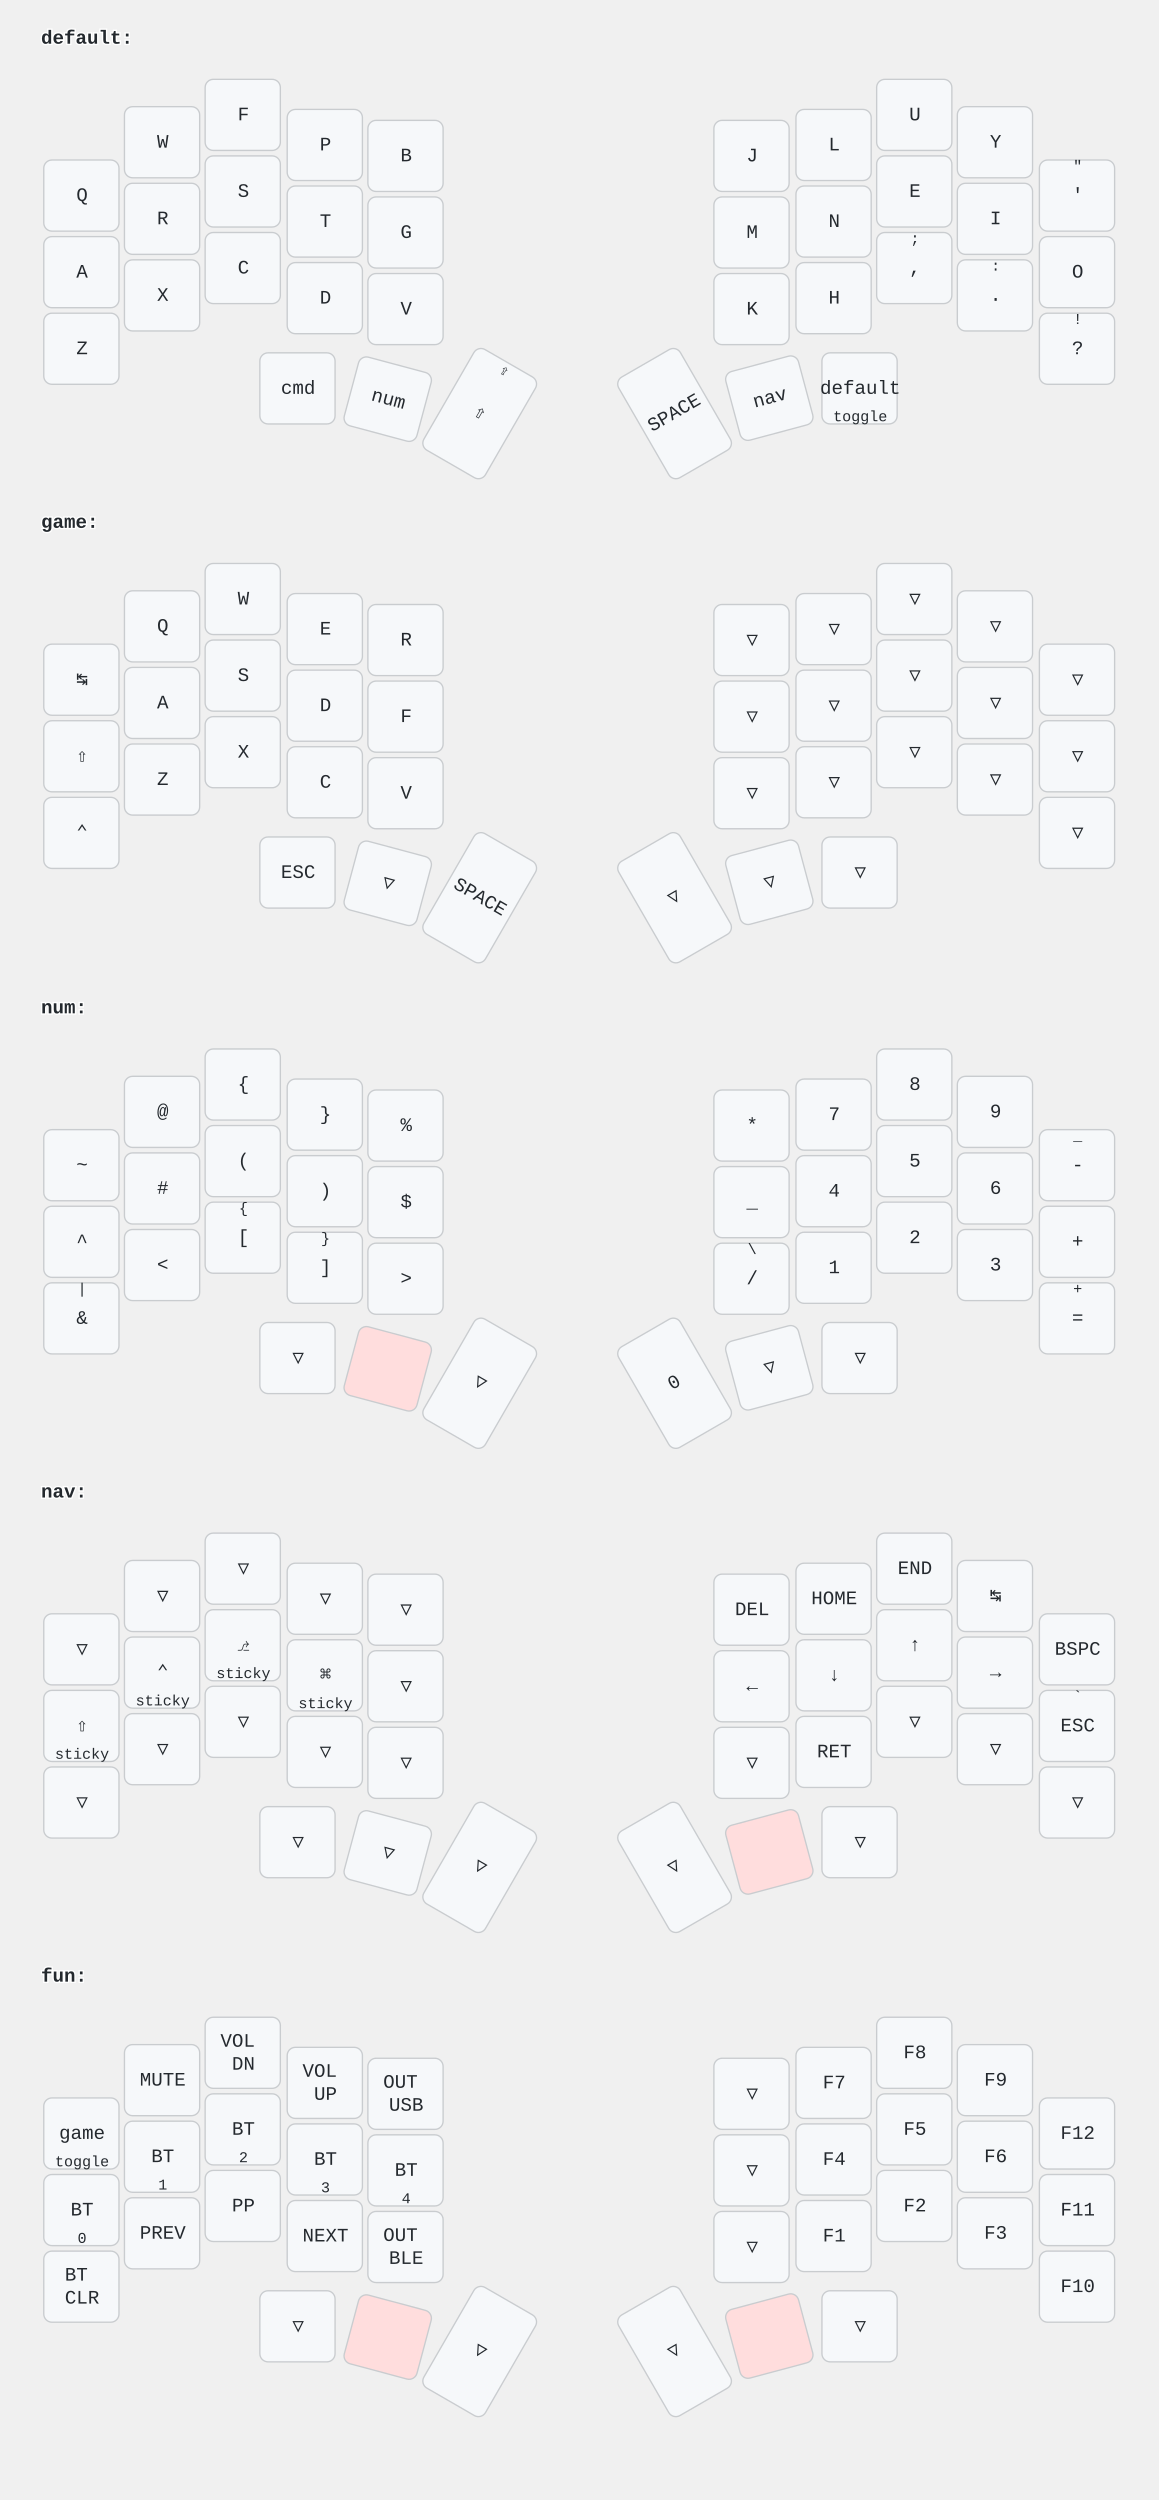
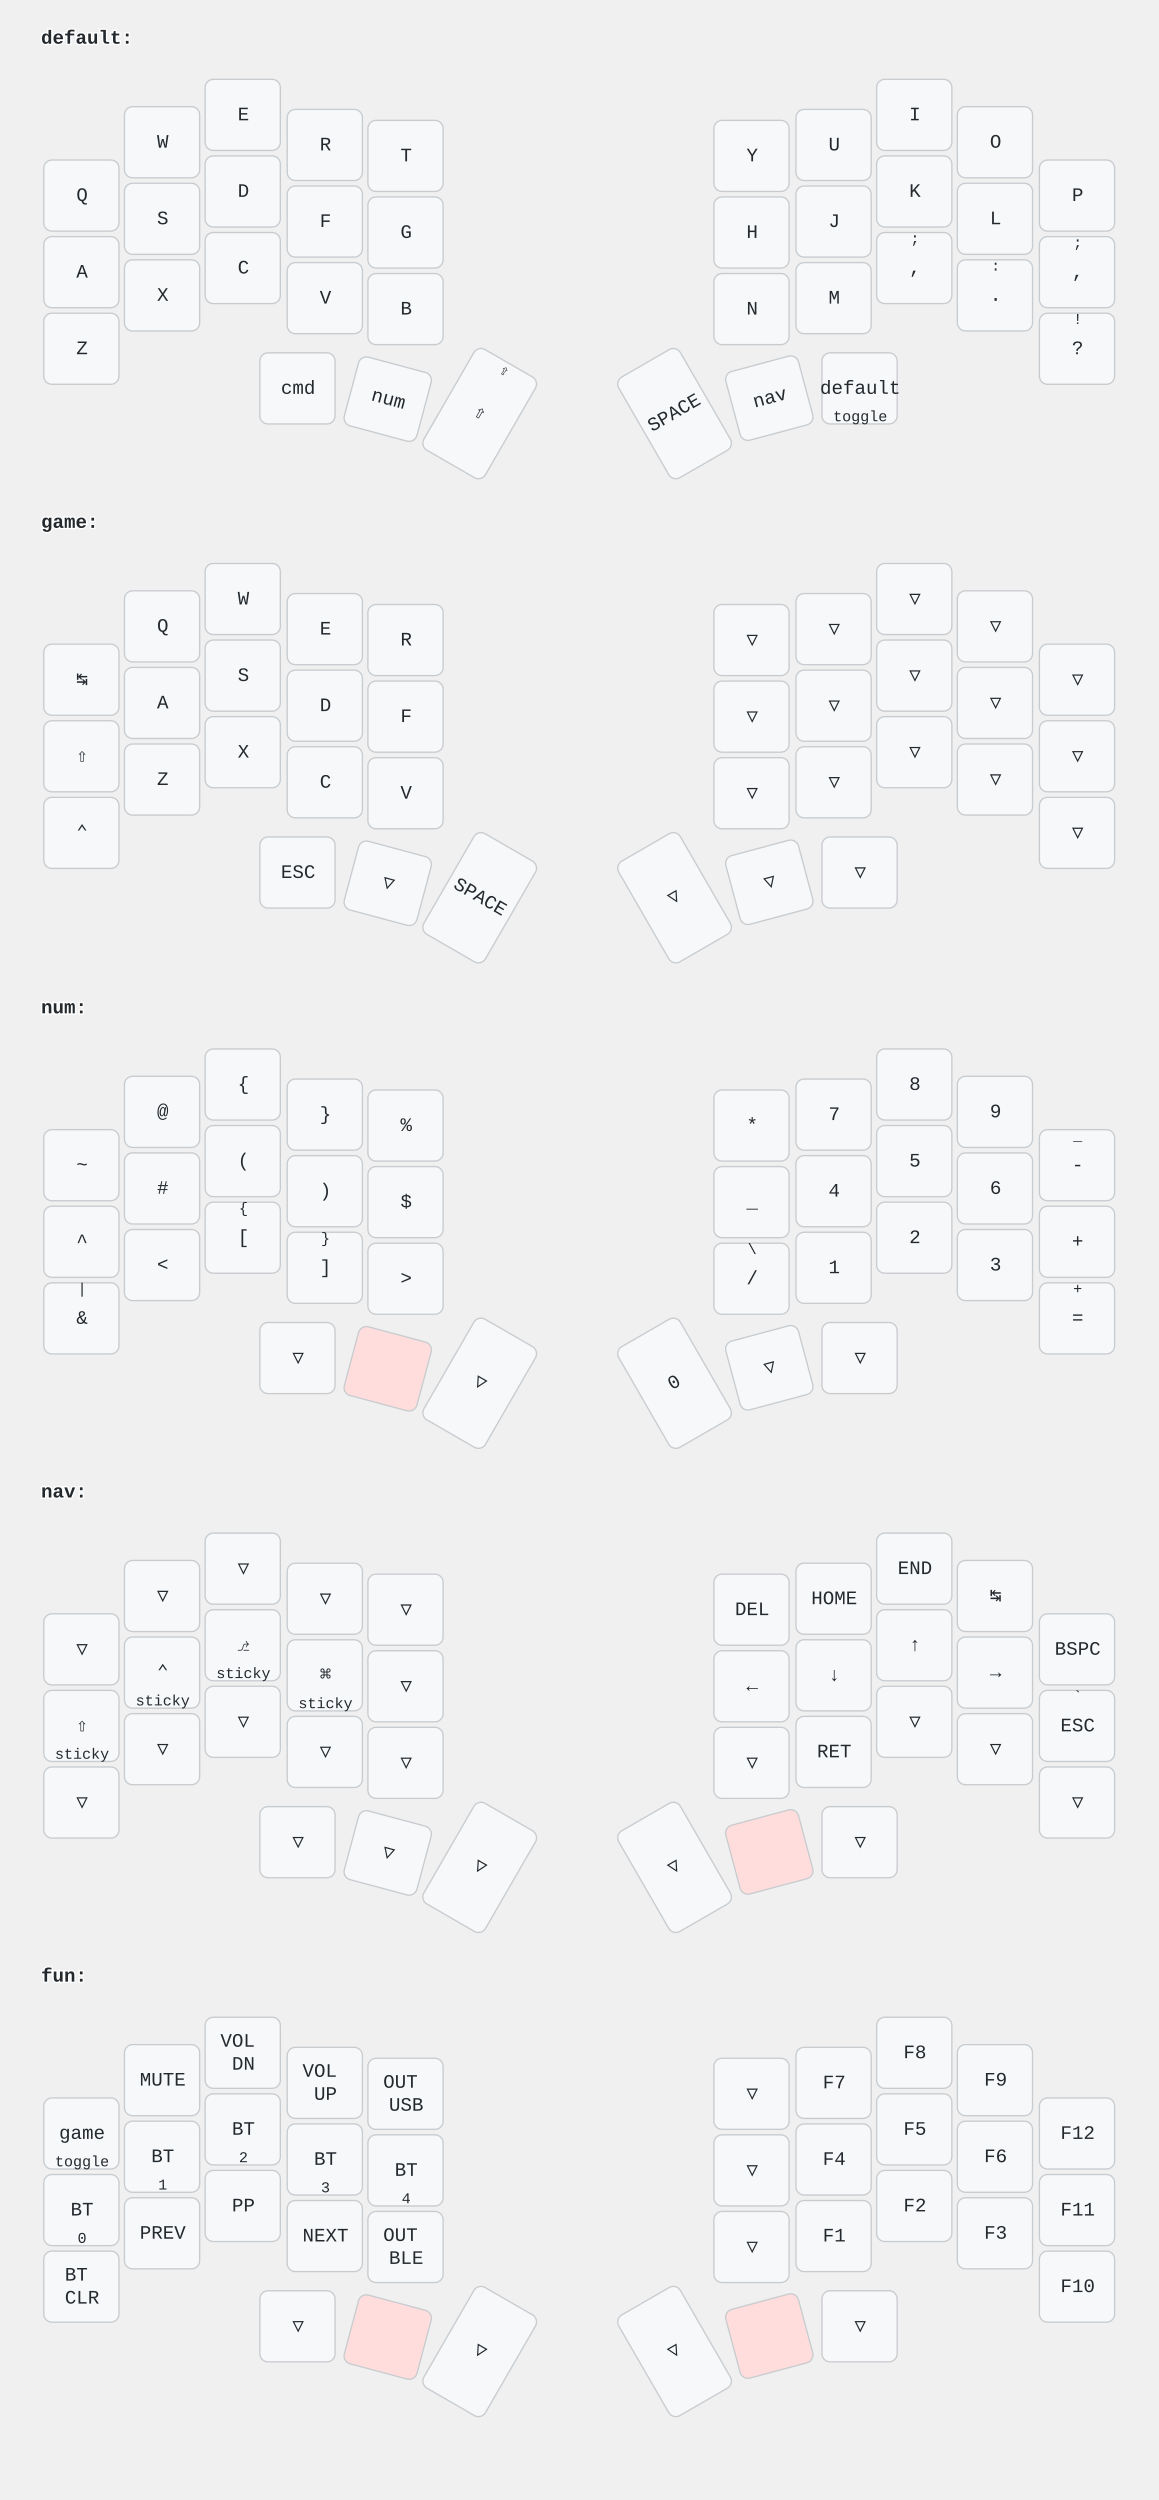
<svg xmlns="http://www.w3.org/2000/svg" width="847" height="1828" viewBox="0 0 847 1828" class="keymap">
  <style>/* font and background color specifications */
svg {
    font-family: SFMono-Regular,Consolas,Liberation Mono,Menlo,monospace;
    font-size: 14px;
    font-kerning: normal;
    text-rendering: optimizeLegibility;
    fill: #24292e;
}

/* default key styling */
rect {
    fill: #f6f8fa;
    stroke: #c9cccf;
    stroke-width: 1;
}

/* color accent for combo boxes */
rect.combo {
    fill: #cdf;
}

/* color accent for held keys */
rect.held, rect.combo.held {
    fill: #fdd;
}

/* color accent for ghost (optional) keys */
rect.ghost, rect.combo.ghost {
    fill: #ddd;
}

text {
    text-anchor: middle;
    dominant-baseline: middle;
}

/* styling for layer labels */
text.label {
    font-weight: bold;
    text-anchor: start;
    stroke: white;
    stroke-width: 2;
    paint-order: stroke;
}

/* styling for combo tap, and key hold/shifted label text */
text.combo, text.hold, text.shifted {
    font-size: 11px;
}

text.hold {
    text-anchor: middle;
    dominant-baseline: auto;
}

text.shifted {
    text-anchor: middle;
    dominant-baseline: hanging;
}

/* styling for hold/shifted label text in combo box */
text.combo.hold, text.combo.shifted {
    font-size: 8px;
}

/* styling for combo dendrons */
path {
    stroke-width: 1;
    stroke: gray;
    fill: none;
}
</style>
  <g transform="translate(30, 0)" class="layer-default">
    <text x="0" y="28" class="label" id="default">default:</text>
    <g transform="translate(0, 56)">
      <g transform="translate(30, 87)" class="key keypos-0">
        <rect rx="6" ry="6" x="-28" y="-26" width="55" height="52" class="key" />
        <text x="0" y="0" class="key tap">Q</text>
      </g>
      <g transform="translate(89, 48)" class="key keypos-1">
        <rect rx="6" ry="6" x="-28" y="-26" width="55" height="52" class="key" />
        <text x="0" y="0" class="key tap">W</text>
      </g>
      <g transform="translate(148, 28)" class="key keypos-2">
        <rect rx="6" ry="6" x="-28" y="-26" width="55" height="52" class="key" />
+         <text x="0" y="0" class="key tap">E</text>
+       </g>
+       <g transform="translate(208, 50)" class="key keypos-3">
+         <rect rx="6" ry="6" x="-28" y="-26" width="55" height="52" class="key" />
+         <text x="0" y="0" class="key tap">R</text>
+       </g>
+       <g transform="translate(267, 58)" class="key keypos-4">
+         <rect rx="6" ry="6" x="-28" y="-26" width="55" height="52" class="key" />
+         <text x="0" y="0" class="key tap">T</text>
+       </g>
+       <g transform="translate(520, 58)" class="key keypos-5">
+         <rect rx="6" ry="6" x="-28" y="-26" width="55" height="52" class="key" />
+         <text x="0" y="0" class="key tap">Y</text>
+       </g>
+       <g transform="translate(580, 50)" class="key keypos-6">
+         <rect rx="6" ry="6" x="-28" y="-26" width="55" height="52" class="key" />
+         <text x="0" y="0" class="key tap">U</text>
+       </g>
+       <g transform="translate(639, 28)" class="key keypos-7">
+         <rect rx="6" ry="6" x="-28" y="-26" width="55" height="52" class="key" />
+         <text x="0" y="0" class="key tap">I</text>
+       </g>
+       <g transform="translate(698, 48)" class="key keypos-8">
+         <rect rx="6" ry="6" x="-28" y="-26" width="55" height="52" class="key" />
+         <text x="0" y="0" class="key tap">O</text>
+       </g>
+       <g transform="translate(758, 87)" class="key keypos-9">
+         <rect rx="6" ry="6" x="-28" y="-26" width="55" height="52" class="key" />
+         <text x="0" y="0" class="key tap">P</text>
+       </g>
+       <g transform="translate(30, 143)" class="key keypos-10">
+         <rect rx="6" ry="6" x="-28" y="-26" width="55" height="52" class="key" />
+         <text x="0" y="0" class="key tap">A</text>
+       </g>
+       <g transform="translate(89, 104)" class="key keypos-11">
+         <rect rx="6" ry="6" x="-28" y="-26" width="55" height="52" class="key" />
+         <text x="0" y="0" class="key tap">S</text>
+       </g>
+       <g transform="translate(148, 84)" class="key keypos-12">
+         <rect rx="6" ry="6" x="-28" y="-26" width="55" height="52" class="key" />
+         <text x="0" y="0" class="key tap">D</text>
+       </g>
+       <g transform="translate(208, 106)" class="key keypos-13">
+         <rect rx="6" ry="6" x="-28" y="-26" width="55" height="52" class="key" />
        <text x="0" y="0" class="key tap">F</text>
      </g>
-       <g transform="translate(208, 50)" class="key keypos-3">
-         <rect rx="6" ry="6" x="-28" y="-26" width="55" height="52" class="key" />
-         <text x="0" y="0" class="key tap">P</text>
-       </g>
-       <g transform="translate(267, 58)" class="key keypos-4">
+       <g transform="translate(267, 114)" class="key keypos-14">
+         <rect rx="6" ry="6" x="-28" y="-26" width="55" height="52" class="key" />
+         <text x="0" y="0" class="key tap">G</text>
+       </g>
+       <g transform="translate(520, 114)" class="key keypos-15">
+         <rect rx="6" ry="6" x="-28" y="-26" width="55" height="52" class="key" />
+         <text x="0" y="0" class="key tap">H</text>
+       </g>
+       <g transform="translate(580, 106)" class="key keypos-16">
+         <rect rx="6" ry="6" x="-28" y="-26" width="55" height="52" class="key" />
+         <text x="0" y="0" class="key tap">J</text>
+       </g>
+       <g transform="translate(639, 84)" class="key keypos-17">
+         <rect rx="6" ry="6" x="-28" y="-26" width="55" height="52" class="key" />
+         <text x="0" y="0" class="key tap">K</text>
+       </g>
+       <g transform="translate(698, 104)" class="key keypos-18">
+         <rect rx="6" ry="6" x="-28" y="-26" width="55" height="52" class="key" />
+         <text x="0" y="0" class="key tap">L</text>
+       </g>
+       <g transform="translate(758, 143)" class="key keypos-19">
+         <rect rx="6" ry="6" x="-28" y="-26" width="55" height="52" class="key" />
+         <text x="0" y="0" class="key tap">,</text>
+         <text x="0" y="-24" class="key shifted">;</text>
+       </g>
+       <g transform="translate(30, 199)" class="key keypos-20">
+         <rect rx="6" ry="6" x="-28" y="-26" width="55" height="52" class="key" />
+         <text x="0" y="0" class="key tap">Z</text>
+       </g>
+       <g transform="translate(89, 160)" class="key keypos-21">
+         <rect rx="6" ry="6" x="-28" y="-26" width="55" height="52" class="key" />
+         <text x="0" y="0" class="key tap">X</text>
+       </g>
+       <g transform="translate(148, 140)" class="key keypos-22">
+         <rect rx="6" ry="6" x="-28" y="-26" width="55" height="52" class="key" />
+         <text x="0" y="0" class="key tap">C</text>
+       </g>
+       <g transform="translate(208, 162)" class="key keypos-23">
+         <rect rx="6" ry="6" x="-28" y="-26" width="55" height="52" class="key" />
+         <text x="0" y="0" class="key tap">V</text>
+       </g>
+       <g transform="translate(267, 170)" class="key keypos-24">
        <rect rx="6" ry="6" x="-28" y="-26" width="55" height="52" class="key" />
        <text x="0" y="0" class="key tap">B</text>
      </g>
-       <g transform="translate(520, 58)" class="key keypos-5">
-         <rect rx="6" ry="6" x="-28" y="-26" width="55" height="52" class="key" />
-         <text x="0" y="0" class="key tap">J</text>
-       </g>
-       <g transform="translate(580, 50)" class="key keypos-6">
-         <rect rx="6" ry="6" x="-28" y="-26" width="55" height="52" class="key" />
-         <text x="0" y="0" class="key tap">L</text>
-       </g>
-       <g transform="translate(639, 28)" class="key keypos-7">
-         <rect rx="6" ry="6" x="-28" y="-26" width="55" height="52" class="key" />
-         <text x="0" y="0" class="key tap">U</text>
-       </g>
-       <g transform="translate(698, 48)" class="key keypos-8">
-         <rect rx="6" ry="6" x="-28" y="-26" width="55" height="52" class="key" />
-         <text x="0" y="0" class="key tap">Y</text>
-       </g>
-       <g transform="translate(758, 87)" class="key keypos-9">
-         <rect rx="6" ry="6" x="-28" y="-26" width="55" height="52" class="key" />
-         <text x="0" y="0" class="key tap">'</text>
-         <text x="0" y="-24" class="key shifted">"</text>
-       </g>
-       <g transform="translate(30, 143)" class="key keypos-10">
-         <rect rx="6" ry="6" x="-28" y="-26" width="55" height="52" class="key" />
-         <text x="0" y="0" class="key tap">A</text>
-       </g>
-       <g transform="translate(89, 104)" class="key keypos-11">
-         <rect rx="6" ry="6" x="-28" y="-26" width="55" height="52" class="key" />
-         <text x="0" y="0" class="key tap">R</text>
-       </g>
-       <g transform="translate(148, 84)" class="key keypos-12">
-         <rect rx="6" ry="6" x="-28" y="-26" width="55" height="52" class="key" />
-         <text x="0" y="0" class="key tap">S</text>
-       </g>
-       <g transform="translate(208, 106)" class="key keypos-13">
-         <rect rx="6" ry="6" x="-28" y="-26" width="55" height="52" class="key" />
-         <text x="0" y="0" class="key tap">T</text>
-       </g>
-       <g transform="translate(267, 114)" class="key keypos-14">
-         <rect rx="6" ry="6" x="-28" y="-26" width="55" height="52" class="key" />
-         <text x="0" y="0" class="key tap">G</text>
-       </g>
-       <g transform="translate(520, 114)" class="key keypos-15">
+       <g transform="translate(520, 170)" class="key keypos-25">
+         <rect rx="6" ry="6" x="-28" y="-26" width="55" height="52" class="key" />
+         <text x="0" y="0" class="key tap">N</text>
+       </g>
+       <g transform="translate(580, 162)" class="key keypos-26">
        <rect rx="6" ry="6" x="-28" y="-26" width="55" height="52" class="key" />
        <text x="0" y="0" class="key tap">M</text>
-       </g>
-       <g transform="translate(580, 106)" class="key keypos-16">
-         <rect rx="6" ry="6" x="-28" y="-26" width="55" height="52" class="key" />
-         <text x="0" y="0" class="key tap">N</text>
-       </g>
-       <g transform="translate(639, 84)" class="key keypos-17">
-         <rect rx="6" ry="6" x="-28" y="-26" width="55" height="52" class="key" />
-         <text x="0" y="0" class="key tap">E</text>
-       </g>
-       <g transform="translate(698, 104)" class="key keypos-18">
-         <rect rx="6" ry="6" x="-28" y="-26" width="55" height="52" class="key" />
-         <text x="0" y="0" class="key tap">I</text>
-       </g>
-       <g transform="translate(758, 143)" class="key keypos-19">
-         <rect rx="6" ry="6" x="-28" y="-26" width="55" height="52" class="key" />
-         <text x="0" y="0" class="key tap">O</text>
-       </g>
-       <g transform="translate(30, 199)" class="key keypos-20">
-         <rect rx="6" ry="6" x="-28" y="-26" width="55" height="52" class="key" />
-         <text x="0" y="0" class="key tap">Z</text>
-       </g>
-       <g transform="translate(89, 160)" class="key keypos-21">
-         <rect rx="6" ry="6" x="-28" y="-26" width="55" height="52" class="key" />
-         <text x="0" y="0" class="key tap">X</text>
-       </g>
-       <g transform="translate(148, 140)" class="key keypos-22">
-         <rect rx="6" ry="6" x="-28" y="-26" width="55" height="52" class="key" />
-         <text x="0" y="0" class="key tap">C</text>
-       </g>
-       <g transform="translate(208, 162)" class="key keypos-23">
-         <rect rx="6" ry="6" x="-28" y="-26" width="55" height="52" class="key" />
-         <text x="0" y="0" class="key tap">D</text>
-       </g>
-       <g transform="translate(267, 170)" class="key keypos-24">
-         <rect rx="6" ry="6" x="-28" y="-26" width="55" height="52" class="key" />
-         <text x="0" y="0" class="key tap">V</text>
-       </g>
-       <g transform="translate(520, 170)" class="key keypos-25">
-         <rect rx="6" ry="6" x="-28" y="-26" width="55" height="52" class="key" />
-         <text x="0" y="0" class="key tap">K</text>
-       </g>
-       <g transform="translate(580, 162)" class="key keypos-26">
-         <rect rx="6" ry="6" x="-28" y="-26" width="55" height="52" class="key" />
-         <text x="0" y="0" class="key tap">H</text>
      </g>
      <g transform="translate(639, 140)" class="key keypos-27">
        <rect rx="6" ry="6" x="-28" y="-26" width="55" height="52" class="key" />
        <text x="0" y="0" class="key tap">,</text>
        <text x="0" y="-24" class="key shifted">;</text>
      </g>
      <g transform="translate(698, 160)" class="key keypos-28">
        <rect rx="6" ry="6" x="-28" y="-26" width="55" height="52" class="key" />
        <text x="0" y="0" class="key tap">.</text>
        <text x="0" y="-24" class="key shifted">:</text>
      </g>
      <g transform="translate(758, 199)" class="key keypos-29">
        <rect rx="6" ry="6" x="-28" y="-26" width="55" height="52" class="key" />
        <text x="0" y="0" class="key tap">?</text>
        <text x="0" y="-24" class="key shifted">!</text>
      </g>
      <g transform="translate(188, 228)" class="key keypos-30">
        <rect rx="6" ry="6" x="-28" y="-26" width="55" height="52" class="key" />
        <text x="0" y="0" class="key tap">cmd</text>
      </g>
      <g transform="translate(254, 236) rotate(15.0)" class="key keypos-31">
        <rect rx="6" ry="6" x="-28" y="-26" width="55" height="52" class="key" />
        <a href="#num">
          <text x="0" y="0" class="key tap layer-activator">num</text>
        </a>
      </g>
      <g transform="translate(321, 246) rotate(30.0)" class="key keypos-32">
        <rect rx="6" ry="6" x="-26" y="-42" width="52" height="85" class="key" />
        <text x="0" y="0" class="key tap">⇧</text>
        <text x="0" y="-40" class="key shifted">⇪</text>
      </g>
      <g transform="translate(463, 246) rotate(-30.0)" class="key keypos-33">
        <rect rx="6" ry="6" x="-26" y="-42" width="52" height="85" class="key" />
        <text x="0" y="0" class="key tap">SPACE</text>
      </g>
      <g transform="translate(533, 235) rotate(-15.0)" class="key keypos-34">
        <rect rx="6" ry="6" x="-28" y="-26" width="55" height="52" class="key" />
        <a href="#nav">
          <text x="0" y="0" class="key tap layer-activator">nav</text>
        </a>
      </g>
      <g transform="translate(599, 228)" class="key keypos-35">
        <rect rx="6" ry="6" x="-28" y="-26" width="55" height="52" class="key" />
        <a href="#default">
          <text x="0" y="0" class="key tap layer-activator">default</text>
        </a>
        <text x="0" y="24" class="key hold">toggle</text>
      </g>
    </g>
  </g>
  <g transform="translate(30, 354)" class="layer-game">
    <text x="0" y="28" class="label" id="game">game:</text>
    <g transform="translate(0, 56)">
      <g transform="translate(30, 87)" class="key keypos-0">
        <rect rx="6" ry="6" x="-28" y="-26" width="55" height="52" class="key" />
        <text x="0" y="0" class="key tap">↹</text>
      </g>
      <g transform="translate(89, 48)" class="key keypos-1">
        <rect rx="6" ry="6" x="-28" y="-26" width="55" height="52" class="key" />
        <text x="0" y="0" class="key tap">Q</text>
      </g>
      <g transform="translate(148, 28)" class="key keypos-2">
        <rect rx="6" ry="6" x="-28" y="-26" width="55" height="52" class="key" />
        <text x="0" y="0" class="key tap">W</text>
      </g>
      <g transform="translate(208, 50)" class="key keypos-3">
        <rect rx="6" ry="6" x="-28" y="-26" width="55" height="52" class="key" />
        <text x="0" y="0" class="key tap">E</text>
      </g>
      <g transform="translate(267, 58)" class="key keypos-4">
        <rect rx="6" ry="6" x="-28" y="-26" width="55" height="52" class="key" />
        <text x="0" y="0" class="key tap">R</text>
      </g>
      <g transform="translate(520, 58)" class="key trans keypos-5">
        <rect rx="6" ry="6" x="-28" y="-26" width="55" height="52" class="key trans" />
        <text x="0" y="0" class="key trans tap">▽</text>
      </g>
      <g transform="translate(580, 50)" class="key trans keypos-6">
        <rect rx="6" ry="6" x="-28" y="-26" width="55" height="52" class="key trans" />
        <text x="0" y="0" class="key trans tap">▽</text>
      </g>
      <g transform="translate(639, 28)" class="key trans keypos-7">
        <rect rx="6" ry="6" x="-28" y="-26" width="55" height="52" class="key trans" />
        <text x="0" y="0" class="key trans tap">▽</text>
      </g>
      <g transform="translate(698, 48)" class="key trans keypos-8">
        <rect rx="6" ry="6" x="-28" y="-26" width="55" height="52" class="key trans" />
        <text x="0" y="0" class="key trans tap">▽</text>
      </g>
      <g transform="translate(758, 87)" class="key trans keypos-9">
        <rect rx="6" ry="6" x="-28" y="-26" width="55" height="52" class="key trans" />
        <text x="0" y="0" class="key trans tap">▽</text>
      </g>
      <g transform="translate(30, 143)" class="key keypos-10">
        <rect rx="6" ry="6" x="-28" y="-26" width="55" height="52" class="key" />
        <text x="0" y="0" class="key tap">⇧</text>
      </g>
      <g transform="translate(89, 104)" class="key keypos-11">
        <rect rx="6" ry="6" x="-28" y="-26" width="55" height="52" class="key" />
        <text x="0" y="0" class="key tap">A</text>
      </g>
      <g transform="translate(148, 84)" class="key keypos-12">
        <rect rx="6" ry="6" x="-28" y="-26" width="55" height="52" class="key" />
        <text x="0" y="0" class="key tap">S</text>
      </g>
      <g transform="translate(208, 106)" class="key keypos-13">
        <rect rx="6" ry="6" x="-28" y="-26" width="55" height="52" class="key" />
        <text x="0" y="0" class="key tap">D</text>
      </g>
      <g transform="translate(267, 114)" class="key keypos-14">
        <rect rx="6" ry="6" x="-28" y="-26" width="55" height="52" class="key" />
        <text x="0" y="0" class="key tap">F</text>
      </g>
      <g transform="translate(520, 114)" class="key trans keypos-15">
        <rect rx="6" ry="6" x="-28" y="-26" width="55" height="52" class="key trans" />
        <text x="0" y="0" class="key trans tap">▽</text>
      </g>
      <g transform="translate(580, 106)" class="key trans keypos-16">
        <rect rx="6" ry="6" x="-28" y="-26" width="55" height="52" class="key trans" />
        <text x="0" y="0" class="key trans tap">▽</text>
      </g>
      <g transform="translate(639, 84)" class="key trans keypos-17">
        <rect rx="6" ry="6" x="-28" y="-26" width="55" height="52" class="key trans" />
        <text x="0" y="0" class="key trans tap">▽</text>
      </g>
      <g transform="translate(698, 104)" class="key trans keypos-18">
        <rect rx="6" ry="6" x="-28" y="-26" width="55" height="52" class="key trans" />
        <text x="0" y="0" class="key trans tap">▽</text>
      </g>
      <g transform="translate(758, 143)" class="key trans keypos-19">
        <rect rx="6" ry="6" x="-28" y="-26" width="55" height="52" class="key trans" />
        <text x="0" y="0" class="key trans tap">▽</text>
      </g>
      <g transform="translate(30, 199)" class="key keypos-20">
        <rect rx="6" ry="6" x="-28" y="-26" width="55" height="52" class="key" />
        <text x="0" y="0" class="key tap">⌃</text>
      </g>
      <g transform="translate(89, 160)" class="key keypos-21">
        <rect rx="6" ry="6" x="-28" y="-26" width="55" height="52" class="key" />
        <text x="0" y="0" class="key tap">Z</text>
      </g>
      <g transform="translate(148, 140)" class="key keypos-22">
        <rect rx="6" ry="6" x="-28" y="-26" width="55" height="52" class="key" />
        <text x="0" y="0" class="key tap">X</text>
      </g>
      <g transform="translate(208, 162)" class="key keypos-23">
        <rect rx="6" ry="6" x="-28" y="-26" width="55" height="52" class="key" />
        <text x="0" y="0" class="key tap">C</text>
      </g>
      <g transform="translate(267, 170)" class="key keypos-24">
        <rect rx="6" ry="6" x="-28" y="-26" width="55" height="52" class="key" />
        <text x="0" y="0" class="key tap">V</text>
      </g>
      <g transform="translate(520, 170)" class="key trans keypos-25">
        <rect rx="6" ry="6" x="-28" y="-26" width="55" height="52" class="key trans" />
        <text x="0" y="0" class="key trans tap">▽</text>
      </g>
      <g transform="translate(580, 162)" class="key trans keypos-26">
        <rect rx="6" ry="6" x="-28" y="-26" width="55" height="52" class="key trans" />
        <text x="0" y="0" class="key trans tap">▽</text>
      </g>
      <g transform="translate(639, 140)" class="key trans keypos-27">
        <rect rx="6" ry="6" x="-28" y="-26" width="55" height="52" class="key trans" />
        <text x="0" y="0" class="key trans tap">▽</text>
      </g>
      <g transform="translate(698, 160)" class="key trans keypos-28">
        <rect rx="6" ry="6" x="-28" y="-26" width="55" height="52" class="key trans" />
        <text x="0" y="0" class="key trans tap">▽</text>
      </g>
      <g transform="translate(758, 199)" class="key trans keypos-29">
        <rect rx="6" ry="6" x="-28" y="-26" width="55" height="52" class="key trans" />
        <text x="0" y="0" class="key trans tap">▽</text>
      </g>
      <g transform="translate(188, 228)" class="key keypos-30">
        <rect rx="6" ry="6" x="-28" y="-26" width="55" height="52" class="key" />
        <text x="0" y="0" class="key tap">ESC</text>
      </g>
      <g transform="translate(254, 236) rotate(15.0)" class="key trans keypos-31">
        <rect rx="6" ry="6" x="-28" y="-26" width="55" height="52" class="key trans" />
        <text x="0" y="0" class="key trans tap">▽</text>
      </g>
      <g transform="translate(321, 246) rotate(30.0)" class="key keypos-32">
        <rect rx="6" ry="6" x="-26" y="-42" width="52" height="85" class="key" />
        <text x="0" y="0" class="key tap">SPACE</text>
      </g>
      <g transform="translate(463, 246) rotate(-30.0)" class="key trans keypos-33">
        <rect rx="6" ry="6" x="-26" y="-42" width="52" height="85" class="key trans" />
        <text x="0" y="0" class="key trans tap">▽</text>
      </g>
      <g transform="translate(533, 235) rotate(-15.0)" class="key trans keypos-34">
        <rect rx="6" ry="6" x="-28" y="-26" width="55" height="52" class="key trans" />
        <text x="0" y="0" class="key trans tap">▽</text>
      </g>
      <g transform="translate(599, 228)" class="key trans keypos-35">
        <rect rx="6" ry="6" x="-28" y="-26" width="55" height="52" class="key trans" />
        <text x="0" y="0" class="key trans tap">▽</text>
      </g>
    </g>
  </g>
  <g transform="translate(30, 709)" class="layer-num">
    <text x="0" y="28" class="label" id="num">num:</text>
    <g transform="translate(0, 56)">
      <g transform="translate(30, 87)" class="key keypos-0">
        <rect rx="6" ry="6" x="-28" y="-26" width="55" height="52" class="key" />
        <text x="0" y="0" class="key tap">~</text>
      </g>
      <g transform="translate(89, 48)" class="key keypos-1">
        <rect rx="6" ry="6" x="-28" y="-26" width="55" height="52" class="key" />
        <text x="0" y="0" class="key tap">@</text>
      </g>
      <g transform="translate(148, 28)" class="key keypos-2">
        <rect rx="6" ry="6" x="-28" y="-26" width="55" height="52" class="key" />
        <text x="0" y="0" class="key tap">{</text>
      </g>
      <g transform="translate(208, 50)" class="key keypos-3">
        <rect rx="6" ry="6" x="-28" y="-26" width="55" height="52" class="key" />
        <text x="0" y="0" class="key tap">}</text>
      </g>
      <g transform="translate(267, 58)" class="key keypos-4">
        <rect rx="6" ry="6" x="-28" y="-26" width="55" height="52" class="key" />
        <text x="0" y="0" class="key tap">%</text>
      </g>
      <g transform="translate(520, 58)" class="key keypos-5">
        <rect rx="6" ry="6" x="-28" y="-26" width="55" height="52" class="key" />
        <text x="0" y="0" class="key tap">*</text>
      </g>
      <g transform="translate(580, 50)" class="key keypos-6">
        <rect rx="6" ry="6" x="-28" y="-26" width="55" height="52" class="key" />
        <text x="0" y="0" class="key tap">7</text>
      </g>
      <g transform="translate(639, 28)" class="key keypos-7">
        <rect rx="6" ry="6" x="-28" y="-26" width="55" height="52" class="key" />
        <text x="0" y="0" class="key tap">8</text>
      </g>
      <g transform="translate(698, 48)" class="key keypos-8">
        <rect rx="6" ry="6" x="-28" y="-26" width="55" height="52" class="key" />
        <text x="0" y="0" class="key tap">9</text>
      </g>
      <g transform="translate(758, 87)" class="key keypos-9">
        <rect rx="6" ry="6" x="-28" y="-26" width="55" height="52" class="key" />
        <text x="0" y="0" class="key tap">-</text>
        <text x="0" y="-24" class="key shifted">_</text>
      </g>
      <g transform="translate(30, 143)" class="key keypos-10">
        <rect rx="6" ry="6" x="-28" y="-26" width="55" height="52" class="key" />
        <text x="0" y="0" class="key tap">^</text>
      </g>
      <g transform="translate(89, 104)" class="key keypos-11">
        <rect rx="6" ry="6" x="-28" y="-26" width="55" height="52" class="key" />
        <text x="0" y="0" class="key tap">#</text>
      </g>
      <g transform="translate(148, 84)" class="key keypos-12">
        <rect rx="6" ry="6" x="-28" y="-26" width="55" height="52" class="key" />
        <text x="0" y="0" class="key tap">(</text>
      </g>
      <g transform="translate(208, 106)" class="key keypos-13">
        <rect rx="6" ry="6" x="-28" y="-26" width="55" height="52" class="key" />
        <text x="0" y="0" class="key tap">)</text>
      </g>
      <g transform="translate(267, 114)" class="key keypos-14">
        <rect rx="6" ry="6" x="-28" y="-26" width="55" height="52" class="key" />
        <text x="0" y="0" class="key tap">$</text>
      </g>
      <g transform="translate(520, 114)" class="key keypos-15">
        <rect rx="6" ry="6" x="-28" y="-26" width="55" height="52" class="key" />
        <text x="0" y="0" class="key tap">_</text>
      </g>
      <g transform="translate(580, 106)" class="key keypos-16">
        <rect rx="6" ry="6" x="-28" y="-26" width="55" height="52" class="key" />
        <text x="0" y="0" class="key tap">4</text>
      </g>
      <g transform="translate(639, 84)" class="key keypos-17">
        <rect rx="6" ry="6" x="-28" y="-26" width="55" height="52" class="key" />
        <text x="0" y="0" class="key tap">5</text>
      </g>
      <g transform="translate(698, 104)" class="key keypos-18">
        <rect rx="6" ry="6" x="-28" y="-26" width="55" height="52" class="key" />
        <text x="0" y="0" class="key tap">6</text>
      </g>
      <g transform="translate(758, 143)" class="key keypos-19">
        <rect rx="6" ry="6" x="-28" y="-26" width="55" height="52" class="key" />
        <text x="0" y="0" class="key tap">+</text>
      </g>
      <g transform="translate(30, 199)" class="key keypos-20">
        <rect rx="6" ry="6" x="-28" y="-26" width="55" height="52" class="key" />
        <text x="0" y="0" class="key tap">&amp;</text>
        <text x="0" y="-24" class="key shifted">|</text>
      </g>
      <g transform="translate(89, 160)" class="key keypos-21">
        <rect rx="6" ry="6" x="-28" y="-26" width="55" height="52" class="key" />
        <text x="0" y="0" class="key tap">&lt;</text>
      </g>
      <g transform="translate(148, 140)" class="key keypos-22">
        <rect rx="6" ry="6" x="-28" y="-26" width="55" height="52" class="key" />
        <text x="0" y="0" class="key tap">[</text>
        <text x="0" y="-24" class="key shifted">{</text>
      </g>
      <g transform="translate(208, 162)" class="key keypos-23">
        <rect rx="6" ry="6" x="-28" y="-26" width="55" height="52" class="key" />
        <text x="0" y="0" class="key tap">]</text>
        <text x="0" y="-24" class="key shifted">}</text>
      </g>
      <g transform="translate(267, 170)" class="key keypos-24">
        <rect rx="6" ry="6" x="-28" y="-26" width="55" height="52" class="key" />
        <text x="0" y="0" class="key tap">&gt;</text>
      </g>
      <g transform="translate(520, 170)" class="key keypos-25">
        <rect rx="6" ry="6" x="-28" y="-26" width="55" height="52" class="key" />
        <text x="0" y="0" class="key tap">/</text>
        <text x="0" y="-24" class="key shifted">\</text>
      </g>
      <g transform="translate(580, 162)" class="key keypos-26">
        <rect rx="6" ry="6" x="-28" y="-26" width="55" height="52" class="key" />
        <text x="0" y="0" class="key tap">1</text>
      </g>
      <g transform="translate(639, 140)" class="key keypos-27">
        <rect rx="6" ry="6" x="-28" y="-26" width="55" height="52" class="key" />
        <text x="0" y="0" class="key tap">2</text>
      </g>
      <g transform="translate(698, 160)" class="key keypos-28">
        <rect rx="6" ry="6" x="-28" y="-26" width="55" height="52" class="key" />
        <text x="0" y="0" class="key tap">3</text>
      </g>
      <g transform="translate(758, 199)" class="key keypos-29">
        <rect rx="6" ry="6" x="-28" y="-26" width="55" height="52" class="key" />
        <text x="0" y="0" class="key tap">=</text>
        <text x="0" y="-24" class="key shifted">+</text>
      </g>
      <g transform="translate(188, 228)" class="key trans keypos-30">
        <rect rx="6" ry="6" x="-28" y="-26" width="55" height="52" class="key trans" />
        <text x="0" y="0" class="key trans tap">▽</text>
      </g>
      <g transform="translate(254, 236) rotate(15.0)" class="key held keypos-31">
        <rect rx="6" ry="6" x="-28" y="-26" width="55" height="52" class="key held" />
      </g>
      <g transform="translate(321, 246) rotate(30.0)" class="key trans keypos-32">
        <rect rx="6" ry="6" x="-26" y="-42" width="52" height="85" class="key trans" />
        <text x="0" y="0" class="key trans tap">▽</text>
      </g>
      <g transform="translate(463, 246) rotate(-30.0)" class="key keypos-33">
        <rect rx="6" ry="6" x="-26" y="-42" width="52" height="85" class="key" />
        <text x="0" y="0" class="key tap">0</text>
      </g>
      <g transform="translate(533, 235) rotate(-15.0)" class="key trans keypos-34">
        <rect rx="6" ry="6" x="-28" y="-26" width="55" height="52" class="key trans" />
        <text x="0" y="0" class="key trans tap">▽</text>
      </g>
      <g transform="translate(599, 228)" class="key trans keypos-35">
        <rect rx="6" ry="6" x="-28" y="-26" width="55" height="52" class="key trans" />
        <text x="0" y="0" class="key trans tap">▽</text>
      </g>
    </g>
  </g>
  <g transform="translate(30, 1063)" class="layer-nav">
    <text x="0" y="28" class="label" id="nav">nav:</text>
    <g transform="translate(0, 56)">
      <g transform="translate(30, 87)" class="key trans keypos-0">
        <rect rx="6" ry="6" x="-28" y="-26" width="55" height="52" class="key trans" />
        <text x="0" y="0" class="key trans tap">▽</text>
      </g>
      <g transform="translate(89, 48)" class="key trans keypos-1">
        <rect rx="6" ry="6" x="-28" y="-26" width="55" height="52" class="key trans" />
        <text x="0" y="0" class="key trans tap">▽</text>
      </g>
      <g transform="translate(148, 28)" class="key trans keypos-2">
        <rect rx="6" ry="6" x="-28" y="-26" width="55" height="52" class="key trans" />
        <text x="0" y="0" class="key trans tap">▽</text>
      </g>
      <g transform="translate(208, 50)" class="key trans keypos-3">
        <rect rx="6" ry="6" x="-28" y="-26" width="55" height="52" class="key trans" />
        <text x="0" y="0" class="key trans tap">▽</text>
      </g>
      <g transform="translate(267, 58)" class="key trans keypos-4">
        <rect rx="6" ry="6" x="-28" y="-26" width="55" height="52" class="key trans" />
        <text x="0" y="0" class="key trans tap">▽</text>
      </g>
      <g transform="translate(520, 58)" class="key keypos-5">
        <rect rx="6" ry="6" x="-28" y="-26" width="55" height="52" class="key" />
        <text x="0" y="0" class="key tap">DEL</text>
      </g>
      <g transform="translate(580, 50)" class="key keypos-6">
        <rect rx="6" ry="6" x="-28" y="-26" width="55" height="52" class="key" />
        <text x="0" y="0" class="key tap">HOME</text>
      </g>
      <g transform="translate(639, 28)" class="key keypos-7">
        <rect rx="6" ry="6" x="-28" y="-26" width="55" height="52" class="key" />
        <text x="0" y="0" class="key tap">END</text>
      </g>
      <g transform="translate(698, 48)" class="key keypos-8">
        <rect rx="6" ry="6" x="-28" y="-26" width="55" height="52" class="key" />
        <text x="0" y="0" class="key tap">↹</text>
      </g>
      <g transform="translate(758, 87)" class="key keypos-9">
        <rect rx="6" ry="6" x="-28" y="-26" width="55" height="52" class="key" />
        <text x="0" y="0" class="key tap">BSPC</text>
      </g>
      <g transform="translate(30, 143)" class="key keypos-10">
        <rect rx="6" ry="6" x="-28" y="-26" width="55" height="52" class="key" />
        <text x="0" y="0" class="key tap">⇧</text>
        <text x="0" y="24" class="key hold">sticky</text>
      </g>
      <g transform="translate(89, 104)" class="key keypos-11">
        <rect rx="6" ry="6" x="-28" y="-26" width="55" height="52" class="key" />
        <text x="0" y="0" class="key tap">⌃</text>
        <text x="0" y="24" class="key hold">sticky</text>
      </g>
      <g transform="translate(148, 84)" class="key keypos-12">
        <rect rx="6" ry="6" x="-28" y="-26" width="55" height="52" class="key" />
        <text x="0" y="0" class="key tap">⎇</text>
        <text x="0" y="24" class="key hold">sticky</text>
      </g>
      <g transform="translate(208, 106)" class="key keypos-13">
        <rect rx="6" ry="6" x="-28" y="-26" width="55" height="52" class="key" />
        <text x="0" y="0" class="key tap">⌘</text>
        <text x="0" y="24" class="key hold">sticky</text>
      </g>
      <g transform="translate(267, 114)" class="key trans keypos-14">
        <rect rx="6" ry="6" x="-28" y="-26" width="55" height="52" class="key trans" />
        <text x="0" y="0" class="key trans tap">▽</text>
      </g>
      <g transform="translate(520, 114)" class="key keypos-15">
        <rect rx="6" ry="6" x="-28" y="-26" width="55" height="52" class="key" />
        <text x="0" y="0" class="key tap">←</text>
      </g>
      <g transform="translate(580, 106)" class="key keypos-16">
        <rect rx="6" ry="6" x="-28" y="-26" width="55" height="52" class="key" />
        <text x="0" y="0" class="key tap">↓</text>
      </g>
      <g transform="translate(639, 84)" class="key keypos-17">
        <rect rx="6" ry="6" x="-28" y="-26" width="55" height="52" class="key" />
        <text x="0" y="0" class="key tap">↑</text>
      </g>
      <g transform="translate(698, 104)" class="key keypos-18">
        <rect rx="6" ry="6" x="-28" y="-26" width="55" height="52" class="key" />
        <text x="0" y="0" class="key tap">→</text>
      </g>
      <g transform="translate(758, 143)" class="key keypos-19">
        <rect rx="6" ry="6" x="-28" y="-26" width="55" height="52" class="key" />
        <text x="0" y="0" class="key tap">ESC</text>
        <text x="0" y="-24" class="key shifted">`</text>
      </g>
      <g transform="translate(30, 199)" class="key trans keypos-20">
        <rect rx="6" ry="6" x="-28" y="-26" width="55" height="52" class="key trans" />
        <text x="0" y="0" class="key trans tap">▽</text>
      </g>
      <g transform="translate(89, 160)" class="key trans keypos-21">
        <rect rx="6" ry="6" x="-28" y="-26" width="55" height="52" class="key trans" />
        <text x="0" y="0" class="key trans tap">▽</text>
      </g>
      <g transform="translate(148, 140)" class="key trans keypos-22">
        <rect rx="6" ry="6" x="-28" y="-26" width="55" height="52" class="key trans" />
        <text x="0" y="0" class="key trans tap">▽</text>
      </g>
      <g transform="translate(208, 162)" class="key trans keypos-23">
        <rect rx="6" ry="6" x="-28" y="-26" width="55" height="52" class="key trans" />
        <text x="0" y="0" class="key trans tap">▽</text>
      </g>
      <g transform="translate(267, 170)" class="key trans keypos-24">
        <rect rx="6" ry="6" x="-28" y="-26" width="55" height="52" class="key trans" />
        <text x="0" y="0" class="key trans tap">▽</text>
      </g>
      <g transform="translate(520, 170)" class="key trans keypos-25">
        <rect rx="6" ry="6" x="-28" y="-26" width="55" height="52" class="key trans" />
        <text x="0" y="0" class="key trans tap">▽</text>
      </g>
      <g transform="translate(580, 162)" class="key keypos-26">
        <rect rx="6" ry="6" x="-28" y="-26" width="55" height="52" class="key" />
        <text x="0" y="0" class="key tap">RET</text>
      </g>
      <g transform="translate(639, 140)" class="key trans keypos-27">
        <rect rx="6" ry="6" x="-28" y="-26" width="55" height="52" class="key trans" />
        <text x="0" y="0" class="key trans tap">▽</text>
      </g>
      <g transform="translate(698, 160)" class="key trans keypos-28">
        <rect rx="6" ry="6" x="-28" y="-26" width="55" height="52" class="key trans" />
        <text x="0" y="0" class="key trans tap">▽</text>
      </g>
      <g transform="translate(758, 199)" class="key trans keypos-29">
        <rect rx="6" ry="6" x="-28" y="-26" width="55" height="52" class="key trans" />
        <text x="0" y="0" class="key trans tap">▽</text>
      </g>
      <g transform="translate(188, 228)" class="key trans keypos-30">
        <rect rx="6" ry="6" x="-28" y="-26" width="55" height="52" class="key trans" />
        <text x="0" y="0" class="key trans tap">▽</text>
      </g>
      <g transform="translate(254, 236) rotate(15.0)" class="key trans keypos-31">
        <rect rx="6" ry="6" x="-28" y="-26" width="55" height="52" class="key trans" />
        <text x="0" y="0" class="key trans tap">▽</text>
      </g>
      <g transform="translate(321, 246) rotate(30.0)" class="key trans keypos-32">
        <rect rx="6" ry="6" x="-26" y="-42" width="52" height="85" class="key trans" />
        <text x="0" y="0" class="key trans tap">▽</text>
      </g>
      <g transform="translate(463, 246) rotate(-30.0)" class="key trans keypos-33">
        <rect rx="6" ry="6" x="-26" y="-42" width="52" height="85" class="key trans" />
        <text x="0" y="0" class="key trans tap">▽</text>
      </g>
      <g transform="translate(533, 235) rotate(-15.0)" class="key held keypos-34">
        <rect rx="6" ry="6" x="-28" y="-26" width="55" height="52" class="key held" />
      </g>
      <g transform="translate(599, 228)" class="key trans keypos-35">
        <rect rx="6" ry="6" x="-28" y="-26" width="55" height="52" class="key trans" />
        <text x="0" y="0" class="key trans tap">▽</text>
      </g>
    </g>
  </g>
  <g transform="translate(30, 1417)" class="layer-fun">
    <text x="0" y="28" class="label" id="fun">fun:</text>
    <g transform="translate(0, 56)">
      <g transform="translate(30, 87)" class="key keypos-0">
        <rect rx="6" ry="6" x="-28" y="-26" width="55" height="52" class="key" />
        <a href="#game">
          <text x="0" y="0" class="key tap layer-activator">game</text>
        </a>
        <text x="0" y="24" class="key hold">toggle</text>
      </g>
      <g transform="translate(89, 48)" class="key keypos-1">
        <rect rx="6" ry="6" x="-28" y="-26" width="55" height="52" class="key" />
        <text x="0" y="0" class="key tap">MUTE</text>
      </g>
      <g transform="translate(148, 28)" class="key keypos-2">
        <rect rx="6" ry="6" x="-28" y="-26" width="55" height="52" class="key" />
        <text x="0" y="0" class="key tap">
          <tspan x="0" dy="-0.6em">VOL</tspan>
          <tspan x="0" dy="1.2em">DN</tspan>
        </text>
      </g>
      <g transform="translate(208, 50)" class="key keypos-3">
        <rect rx="6" ry="6" x="-28" y="-26" width="55" height="52" class="key" />
        <text x="0" y="0" class="key tap">
          <tspan x="0" dy="-0.6em">VOL</tspan>
          <tspan x="0" dy="1.2em">UP</tspan>
        </text>
      </g>
      <g transform="translate(267, 58)" class="key keypos-4">
        <rect rx="6" ry="6" x="-28" y="-26" width="55" height="52" class="key" />
        <text x="0" y="0" class="key tap">
          <tspan x="0" dy="-0.6em">OUT</tspan>
          <tspan x="0" dy="1.2em">USB</tspan>
        </text>
      </g>
      <g transform="translate(520, 58)" class="key trans keypos-5">
        <rect rx="6" ry="6" x="-28" y="-26" width="55" height="52" class="key trans" />
        <text x="0" y="0" class="key trans tap">▽</text>
      </g>
      <g transform="translate(580, 50)" class="key keypos-6">
        <rect rx="6" ry="6" x="-28" y="-26" width="55" height="52" class="key" />
        <text x="0" y="0" class="key tap">F7</text>
      </g>
      <g transform="translate(639, 28)" class="key keypos-7">
        <rect rx="6" ry="6" x="-28" y="-26" width="55" height="52" class="key" />
        <text x="0" y="0" class="key tap">F8</text>
      </g>
      <g transform="translate(698, 48)" class="key keypos-8">
        <rect rx="6" ry="6" x="-28" y="-26" width="55" height="52" class="key" />
        <text x="0" y="0" class="key tap">F9</text>
      </g>
      <g transform="translate(758, 87)" class="key keypos-9">
        <rect rx="6" ry="6" x="-28" y="-26" width="55" height="52" class="key" />
        <text x="0" y="0" class="key tap">F12</text>
      </g>
      <g transform="translate(30, 143)" class="key keypos-10">
        <rect rx="6" ry="6" x="-28" y="-26" width="55" height="52" class="key" />
        <text x="0" y="0" class="key tap">BT</text>
        <text x="0" y="24" class="key hold">0</text>
      </g>
      <g transform="translate(89, 104)" class="key keypos-11">
        <rect rx="6" ry="6" x="-28" y="-26" width="55" height="52" class="key" />
        <text x="0" y="0" class="key tap">BT</text>
        <text x="0" y="24" class="key hold">1</text>
      </g>
      <g transform="translate(148, 84)" class="key keypos-12">
        <rect rx="6" ry="6" x="-28" y="-26" width="55" height="52" class="key" />
        <text x="0" y="0" class="key tap">BT</text>
        <text x="0" y="24" class="key hold">2</text>
      </g>
      <g transform="translate(208, 106)" class="key keypos-13">
        <rect rx="6" ry="6" x="-28" y="-26" width="55" height="52" class="key" />
        <text x="0" y="0" class="key tap">BT</text>
        <text x="0" y="24" class="key hold">3</text>
      </g>
      <g transform="translate(267, 114)" class="key keypos-14">
        <rect rx="6" ry="6" x="-28" y="-26" width="55" height="52" class="key" />
        <text x="0" y="0" class="key tap">BT</text>
        <text x="0" y="24" class="key hold">4</text>
      </g>
      <g transform="translate(520, 114)" class="key trans keypos-15">
        <rect rx="6" ry="6" x="-28" y="-26" width="55" height="52" class="key trans" />
        <text x="0" y="0" class="key trans tap">▽</text>
      </g>
      <g transform="translate(580, 106)" class="key keypos-16">
        <rect rx="6" ry="6" x="-28" y="-26" width="55" height="52" class="key" />
        <text x="0" y="0" class="key tap">F4</text>
      </g>
      <g transform="translate(639, 84)" class="key keypos-17">
        <rect rx="6" ry="6" x="-28" y="-26" width="55" height="52" class="key" />
        <text x="0" y="0" class="key tap">F5</text>
      </g>
      <g transform="translate(698, 104)" class="key keypos-18">
        <rect rx="6" ry="6" x="-28" y="-26" width="55" height="52" class="key" />
        <text x="0" y="0" class="key tap">F6</text>
      </g>
      <g transform="translate(758, 143)" class="key keypos-19">
        <rect rx="6" ry="6" x="-28" y="-26" width="55" height="52" class="key" />
        <text x="0" y="0" class="key tap">F11</text>
      </g>
      <g transform="translate(30, 199)" class="key keypos-20">
        <rect rx="6" ry="6" x="-28" y="-26" width="55" height="52" class="key" />
        <text x="0" y="0" class="key tap">
          <tspan x="0" dy="-0.6em">BT</tspan>
          <tspan x="0" dy="1.2em">CLR</tspan>
        </text>
      </g>
      <g transform="translate(89, 160)" class="key keypos-21">
        <rect rx="6" ry="6" x="-28" y="-26" width="55" height="52" class="key" />
        <text x="0" y="0" class="key tap">PREV</text>
      </g>
      <g transform="translate(148, 140)" class="key keypos-22">
        <rect rx="6" ry="6" x="-28" y="-26" width="55" height="52" class="key" />
        <text x="0" y="0" class="key tap">PP</text>
      </g>
      <g transform="translate(208, 162)" class="key keypos-23">
        <rect rx="6" ry="6" x="-28" y="-26" width="55" height="52" class="key" />
        <text x="0" y="0" class="key tap">NEXT</text>
      </g>
      <g transform="translate(267, 170)" class="key keypos-24">
        <rect rx="6" ry="6" x="-28" y="-26" width="55" height="52" class="key" />
        <text x="0" y="0" class="key tap">
          <tspan x="0" dy="-0.6em">OUT</tspan>
          <tspan x="0" dy="1.2em">BLE</tspan>
        </text>
      </g>
      <g transform="translate(520, 170)" class="key trans keypos-25">
        <rect rx="6" ry="6" x="-28" y="-26" width="55" height="52" class="key trans" />
        <text x="0" y="0" class="key trans tap">▽</text>
      </g>
      <g transform="translate(580, 162)" class="key keypos-26">
        <rect rx="6" ry="6" x="-28" y="-26" width="55" height="52" class="key" />
        <text x="0" y="0" class="key tap">F1</text>
      </g>
      <g transform="translate(639, 140)" class="key keypos-27">
        <rect rx="6" ry="6" x="-28" y="-26" width="55" height="52" class="key" />
        <text x="0" y="0" class="key tap">F2</text>
      </g>
      <g transform="translate(698, 160)" class="key keypos-28">
        <rect rx="6" ry="6" x="-28" y="-26" width="55" height="52" class="key" />
        <text x="0" y="0" class="key tap">F3</text>
      </g>
      <g transform="translate(758, 199)" class="key keypos-29">
        <rect rx="6" ry="6" x="-28" y="-26" width="55" height="52" class="key" />
        <text x="0" y="0" class="key tap">F10</text>
      </g>
      <g transform="translate(188, 228)" class="key trans keypos-30">
        <rect rx="6" ry="6" x="-28" y="-26" width="55" height="52" class="key trans" />
        <text x="0" y="0" class="key trans tap">▽</text>
      </g>
      <g transform="translate(254, 236) rotate(15.0)" class="key held keypos-31">
        <rect rx="6" ry="6" x="-28" y="-26" width="55" height="52" class="key held" />
      </g>
      <g transform="translate(321, 246) rotate(30.0)" class="key trans keypos-32">
        <rect rx="6" ry="6" x="-26" y="-42" width="52" height="85" class="key trans" />
        <text x="0" y="0" class="key trans tap">▽</text>
      </g>
      <g transform="translate(463, 246) rotate(-30.0)" class="key trans keypos-33">
        <rect rx="6" ry="6" x="-26" y="-42" width="52" height="85" class="key trans" />
        <text x="0" y="0" class="key trans tap">▽</text>
      </g>
      <g transform="translate(533, 235) rotate(-15.0)" class="key held keypos-34">
        <rect rx="6" ry="6" x="-28" y="-26" width="55" height="52" class="key held" />
      </g>
      <g transform="translate(599, 228)" class="key trans keypos-35">
        <rect rx="6" ry="6" x="-28" y="-26" width="55" height="52" class="key trans" />
        <text x="0" y="0" class="key trans tap">▽</text>
      </g>
    </g>
  </g>
</svg>
